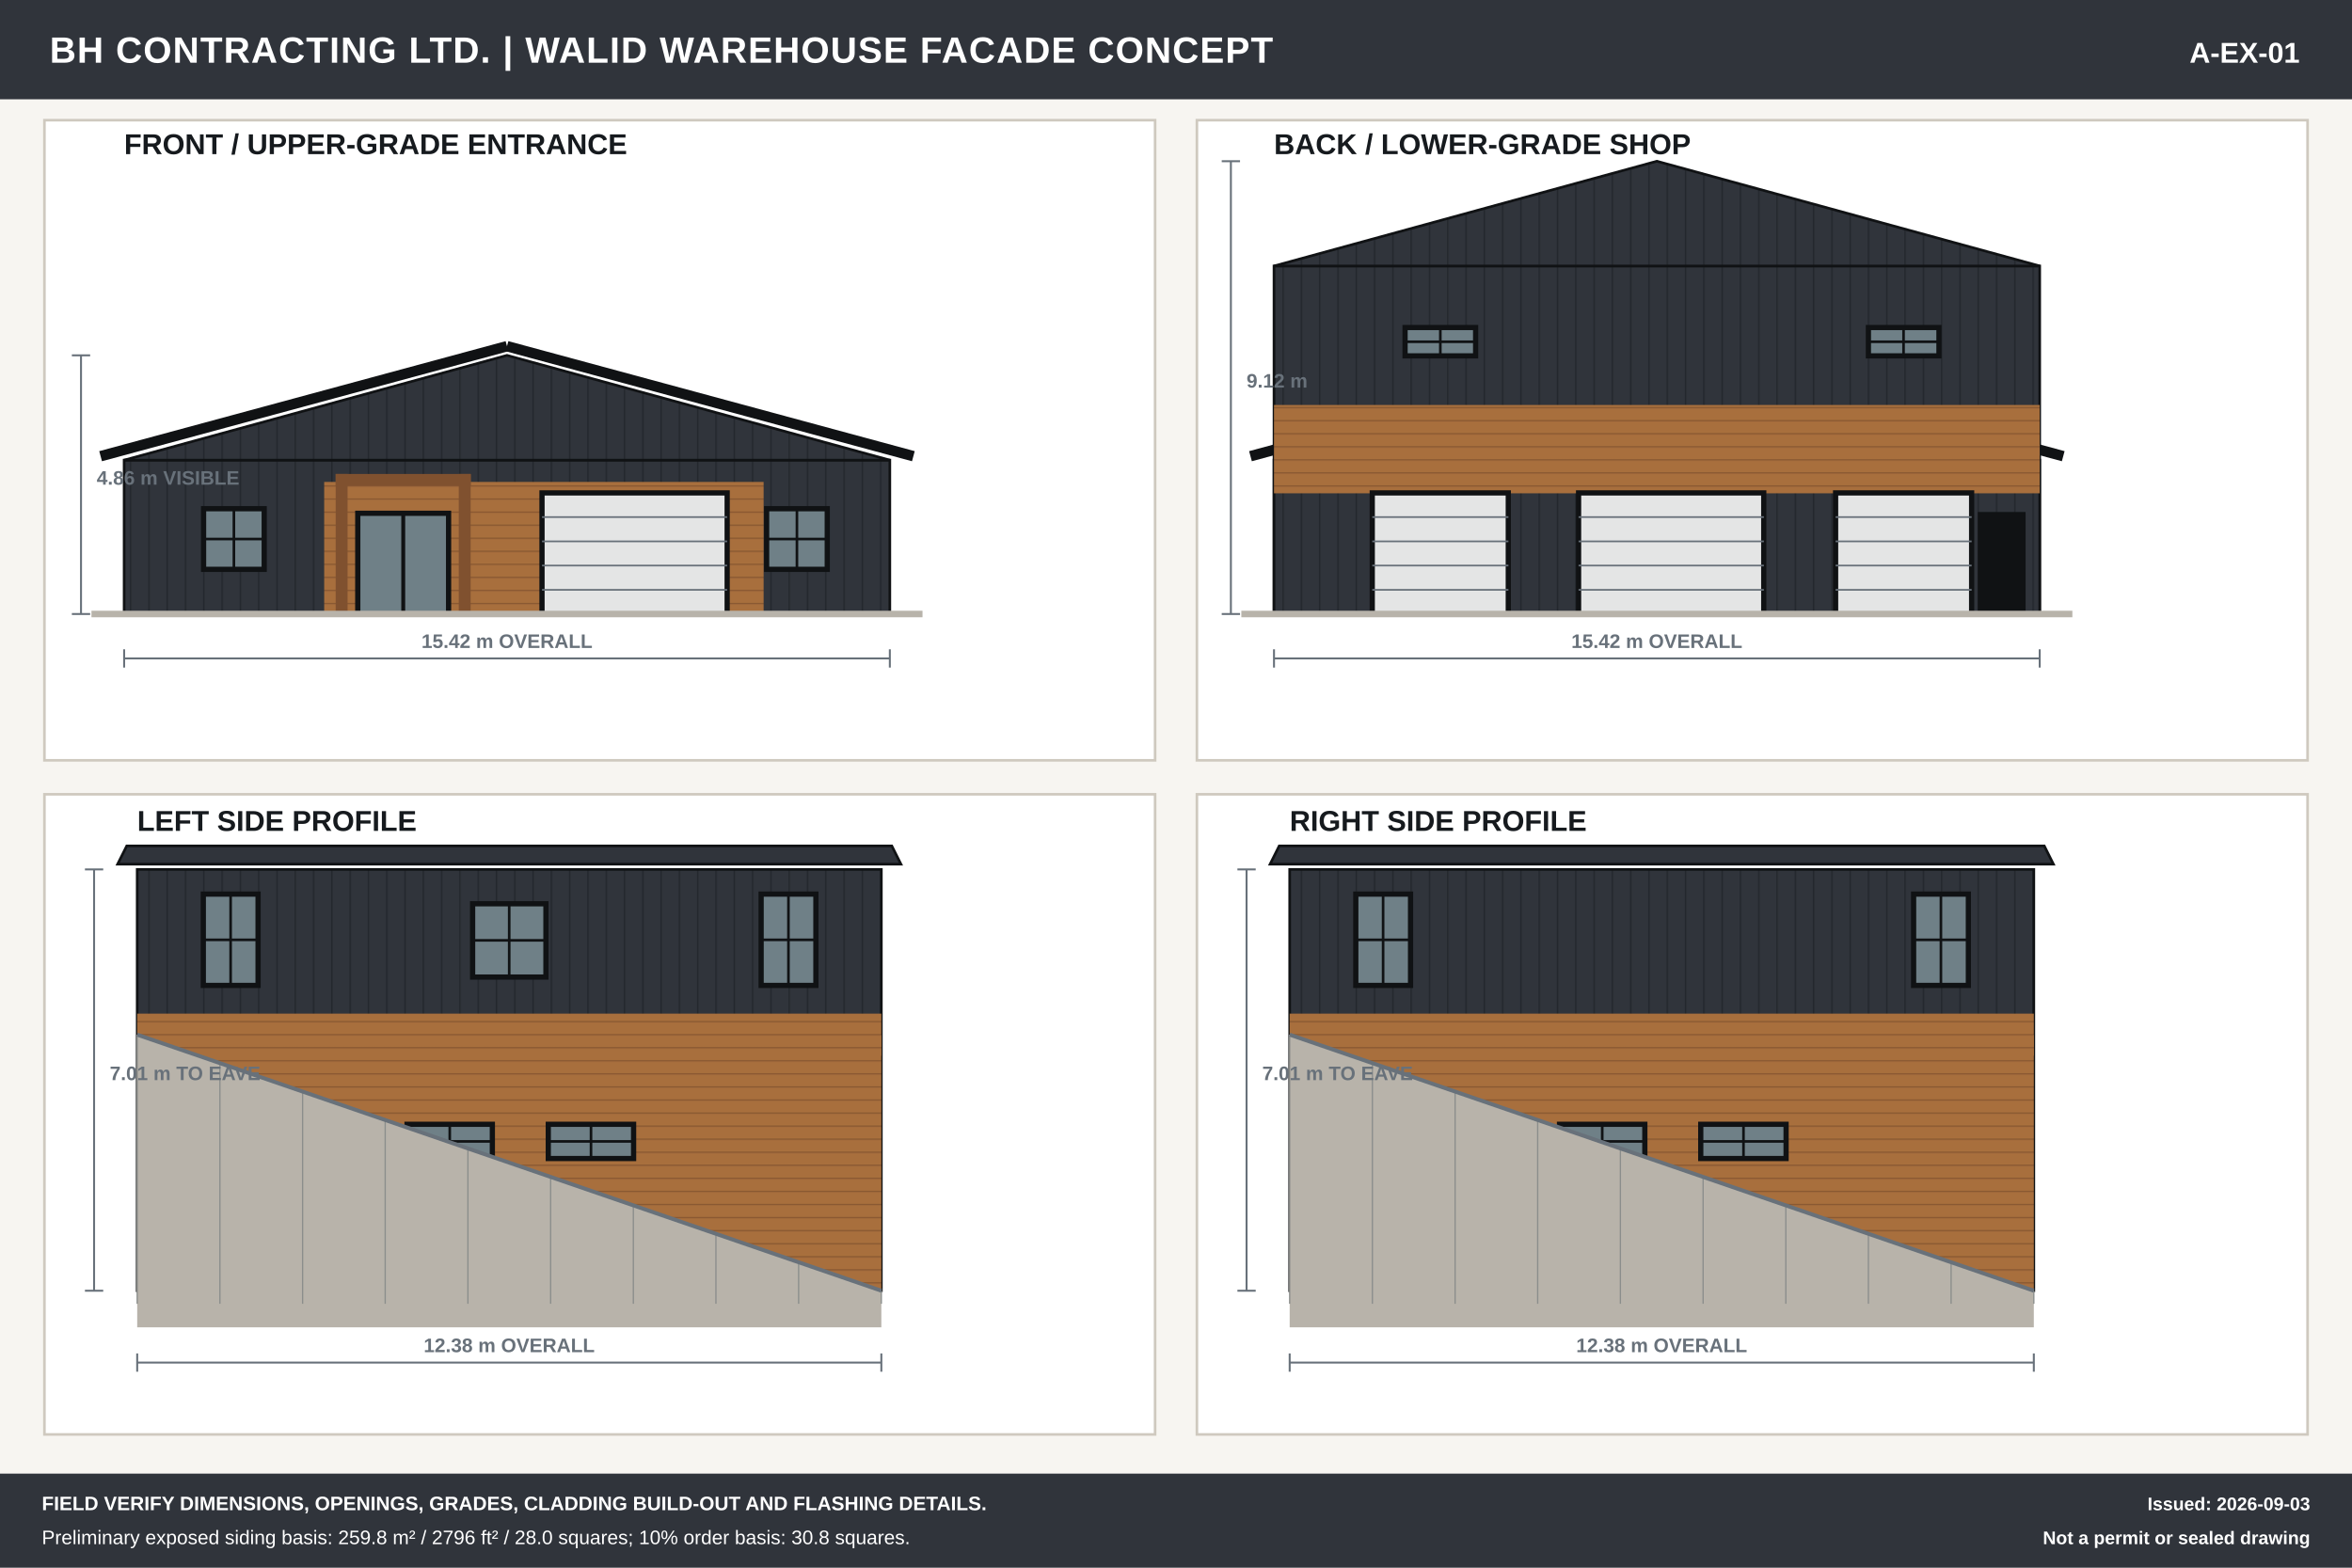
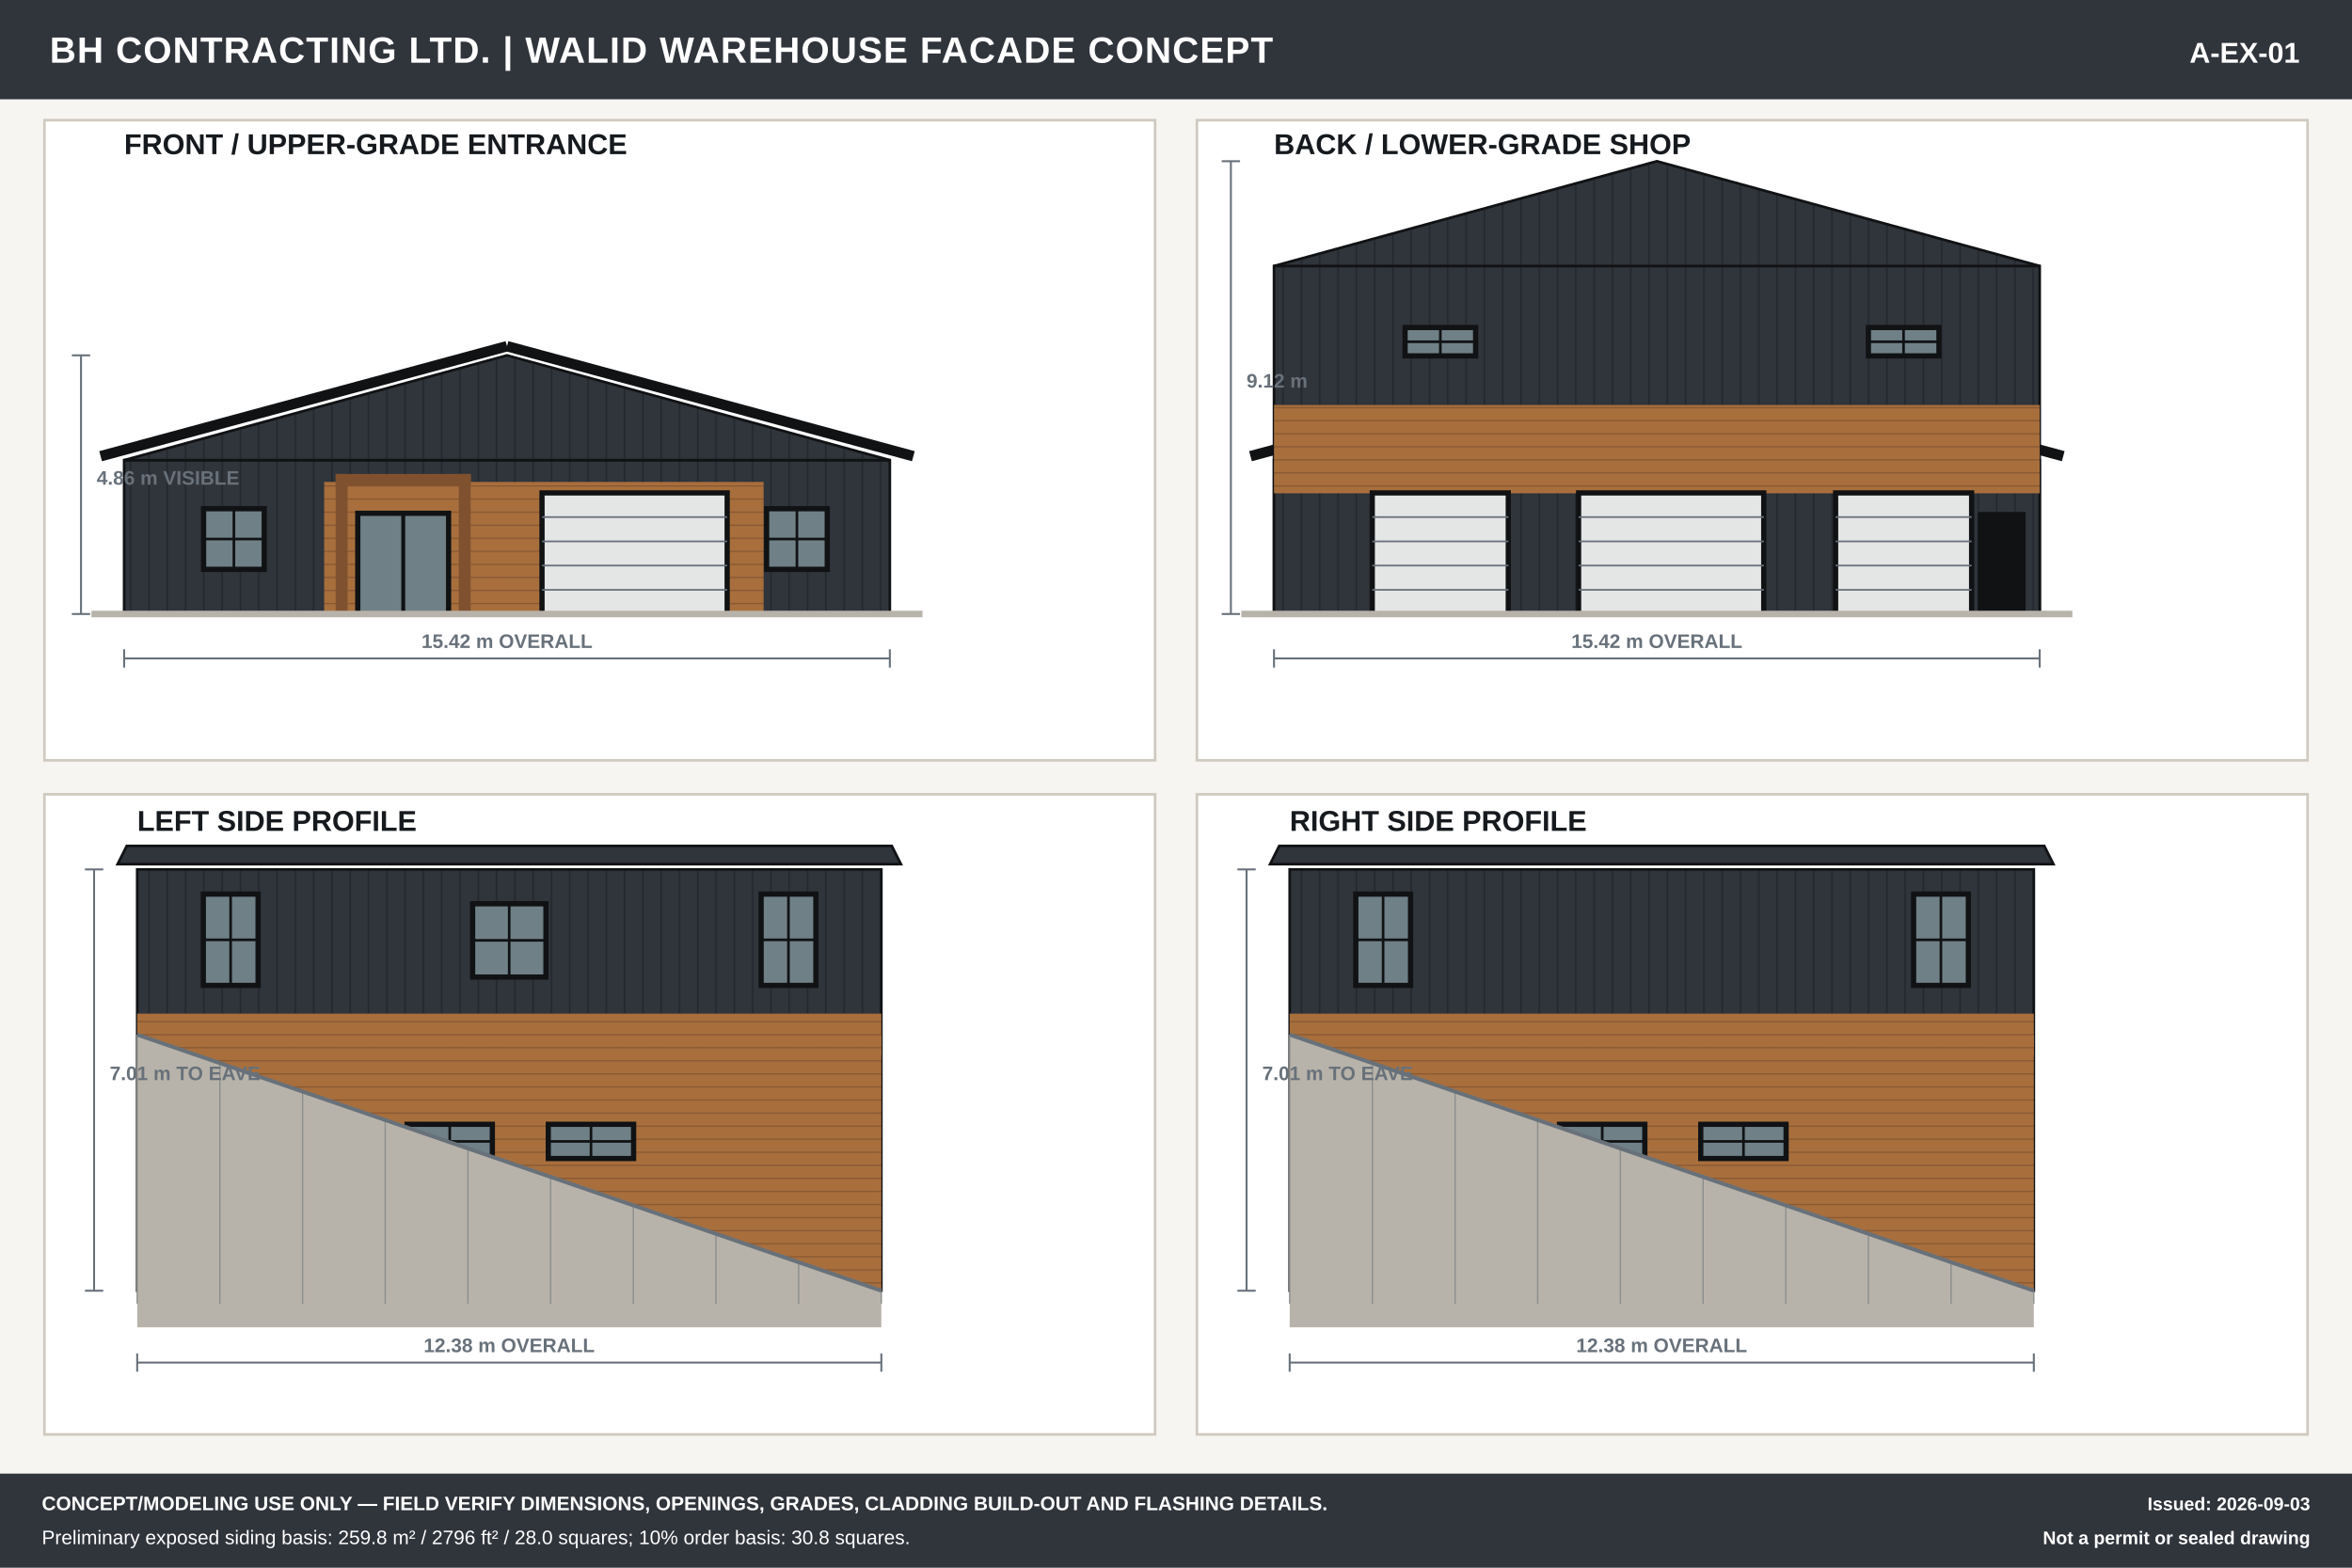
<svg xmlns="http://www.w3.org/2000/svg" width="1800" height="1200" viewBox="0 0 1800 1200">
  <defs>
    <pattern id="verticalRib" width="14" height="14" patternUnits="userSpaceOnUse">
      <rect width="14" height="14" fill="#30343B" />
      <line x1="2" y1="0" x2="2" y2="14" stroke="#24282E" stroke-width="1.1" />
    </pattern>
    <pattern id="horizontalCedar" width="14" height="10" patternUnits="userSpaceOnUse">
      <rect width="14" height="10" fill="#A86F3D" />
      <line x1="0" y1="2" x2="14" y2="2" stroke="#80512F" stroke-width="1" opacity=".75" />
    </pattern>
  </defs>
  <rect x="0.0" y="0.0" width="1800.0" height="1200.0" fill="#F7F5F1" stroke="none" stroke-width="0" rx="0" />
  <rect x="0.0" y="0.0" width="1800.0" height="76.0" fill="#30343B" stroke="none" stroke-width="0" rx="0" />
  <text x="38.0" y="48.0" font-family="Arial,Helvetica,sans-serif" font-size="28" font-weight="800" fill="#FFFFFF" text-anchor="start" letter-spacing="0.8">BH CONTRACTING LTD. | WALID WAREHOUSE FACADE CONCEPT</text>
  <text x="1760.0" y="48.0" font-family="Arial,Helvetica,sans-serif" font-size="22" font-weight="700" fill="#FFFFFF" text-anchor="end" letter-spacing="0">A-EX-01</text>
  <rect x="34.0" y="92.0" width="850.0" height="490.0" fill="#FFFFFF" stroke="#CFC9BF" stroke-width="2" rx="0" />
  <rect x="916.0" y="92.0" width="850.0" height="490.0" fill="#FFFFFF" stroke="#CFC9BF" stroke-width="2" rx="0" />
  <rect x="34.0" y="608.0" width="850.0" height="490.0" fill="#FFFFFF" stroke="#CFC9BF" stroke-width="2" rx="0" />
  <rect x="916.0" y="608.0" width="850.0" height="490.0" fill="#FFFFFF" stroke="#CFC9BF" stroke-width="2" rx="0" />
  <text x="95.0" y="118.0" font-family="Arial,Helvetica,sans-serif" font-size="22" font-weight="800" fill="#161A1E" text-anchor="start" letter-spacing="0">FRONT / UPPER-GRADE ENTRANCE</text>
  <rect x="95.0" y="352.2" width="586.0" height="117.8" fill="url(#verticalRib)" stroke="#101214" stroke-width="2" rx="0" />
  <polygon points="95.0,352.2 388.0,272.0 681.0,352.2" fill="url(#verticalRib)" stroke="#101214" stroke-width="2" />
  <line x1="77.0" y1="349.2" x2="388.0" y2="265.0" stroke="#101214" stroke-width="8" />
  <line x1="388.0" y1="265.0" x2="699.0" y2="349.2" stroke="#101214" stroke-width="8" />
  <rect x="248.1" y="368.9" width="336.3" height="101.1" fill="url(#horizontalCedar)" stroke="none" stroke-width="0" rx="0" />
  <rect x="155.8" y="389.4" width="46.4" height="46.4" fill="#6F8087" stroke="#101214" stroke-width="4" rx="0" />
  <line x1="179.0" y1="389.4" x2="179.0" y2="435.8" stroke="#101214" stroke-width="2" />
  <line x1="155.8" y1="412.6" x2="202.2" y2="412.6" stroke="#101214" stroke-width="2" />
  <rect x="273.8" y="392.9" width="69.5" height="77.1" fill="#6F8087" stroke="#101214" stroke-width="4" rx="0" />
  <line x1="308.6" y1="392.9" x2="308.6" y2="470.0" stroke="#101214" stroke-width="3" />
  <rect x="414.8" y="377.3" width="141.7" height="92.7" fill="#E4E5E5" stroke="#101214" stroke-width="4" rx="0" />
  <line x1="414.8" y1="395.8" x2="556.5" y2="395.8" stroke="#68717A" stroke-width="1.3" />
  <line x1="414.8" y1="414.4" x2="556.5" y2="414.4" stroke="#68717A" stroke-width="1.3" />
  <line x1="414.8" y1="432.9" x2="556.5" y2="432.9" stroke="#68717A" stroke-width="1.3" />
  <line x1="414.8" y1="451.5" x2="556.5" y2="451.5" stroke="#68717A" stroke-width="1.3" />
  <rect x="586.7" y="389.4" width="46.4" height="46.4" fill="#6F8087" stroke="#101214" stroke-width="4" rx="0" />
  <line x1="609.9" y1="389.4" x2="609.9" y2="435.8" stroke="#101214" stroke-width="2" />
  <line x1="586.7" y1="412.6" x2="633.1" y2="412.6" stroke="#101214" stroke-width="2" />
  <rect x="256.9" y="362.8" width="9.1" height="107.2" fill="#80512F" stroke="none" stroke-width="0" rx="0" />
  <rect x="351.1" y="362.8" width="9.1" height="107.2" fill="#80512F" stroke="none" stroke-width="0" rx="0" />
  <rect x="256.9" y="362.8" width="103.4" height="9.1" fill="#80512F" stroke="none" stroke-width="0" rx="0" />
  <line x1="70.0" y1="470.0" x2="706.0" y2="470.0" stroke="#B8B3AA" stroke-width="5" />
  <line x1="95.0" y1="504.0" x2="681.0" y2="504.0" stroke="#68717A" stroke-width="1.5" />
  <line x1="95.0" y1="497.0" x2="95.0" y2="511.0" stroke="#68717A" stroke-width="1.5" />
  <line x1="681.0" y1="497.0" x2="681.0" y2="511.0" stroke="#68717A" stroke-width="1.5" />
  <text x="388.0" y="496.0" font-family="Arial,Helvetica,sans-serif" font-size="15" font-weight="700" fill="#68717A" text-anchor="middle" letter-spacing="0">15.42 m OVERALL</text>
  <line x1="62.0" y1="470.0" x2="62.0" y2="272.0" stroke="#68717A" stroke-width="1.5" />
  <line x1="55.0" y1="470.0" x2="69.0" y2="470.0" stroke="#68717A" stroke-width="1.5" />
  <line x1="55.0" y1="272.0" x2="69.0" y2="272.0" stroke="#68717A" stroke-width="1.5" />
  <text x="74.0" y="371.0" font-family="Arial,Helvetica,sans-serif" font-size="15" font-weight="700" fill="#68717A" text-anchor="start" letter-spacing="0">4.86 m VISIBLE</text>
  <text x="975.0" y="118.0" font-family="Arial,Helvetica,sans-serif" font-size="22" font-weight="800" fill="#161A1E" text-anchor="start" letter-spacing="0">BACK / LOWER-GRADE SHOP</text>
  <rect x="975.0" y="352.2" width="586.0" height="117.8" fill="url(#verticalRib)" stroke="#101214" stroke-width="2" rx="0" />
  <polygon points="975.0,352.2 1268.0,272.0 1561.0,352.2" fill="url(#verticalRib)" stroke="#101214" stroke-width="2" />
  <line x1="957.0" y1="349.2" x2="1268.0" y2="265.0" stroke="#101214" stroke-width="8" />
  <line x1="1268.0" y1="265.0" x2="1579.0" y2="349.2" stroke="#101214" stroke-width="8" />
  <rect x="975.0" y="203.6" width="586.0" height="266.4" fill="url(#verticalRib)" stroke="#101214" stroke-width="2" rx="0" />
  <polygon points="975.0,203.6 1268.0,123.4 1561.0,203.6" fill="url(#verticalRib)" stroke="#101214" stroke-width="2" />
  <rect x="975.0" y="310.0" width="586.0" height="67.6" fill="url(#horizontalCedar)" stroke="none" stroke-width="0" rx="0" />
  <rect x="1050.2" y="377.3" width="104.1" height="92.7" fill="#E4E5E5" stroke="#101214" stroke-width="4" rx="0" />
  <line x1="1050.2" y1="395.8" x2="1154.4" y2="395.8" stroke="#68717A" stroke-width="1.3" />
  <line x1="1050.2" y1="414.4" x2="1154.4" y2="414.4" stroke="#68717A" stroke-width="1.3" />
  <line x1="1050.2" y1="432.9" x2="1154.4" y2="432.9" stroke="#68717A" stroke-width="1.3" />
  <line x1="1050.2" y1="451.5" x2="1154.4" y2="451.5" stroke="#68717A" stroke-width="1.3" />
  <rect x="1208.1" y="377.3" width="141.7" height="92.7" fill="#E4E5E5" stroke="#101214" stroke-width="4" rx="0" />
  <line x1="1208.1" y1="395.8" x2="1349.9" y2="395.8" stroke="#68717A" stroke-width="1.3" />
  <line x1="1208.1" y1="414.4" x2="1349.9" y2="414.4" stroke="#68717A" stroke-width="1.3" />
  <line x1="1208.1" y1="432.9" x2="1349.9" y2="432.9" stroke="#68717A" stroke-width="1.3" />
  <line x1="1208.1" y1="451.5" x2="1349.9" y2="451.5" stroke="#68717A" stroke-width="1.3" />
  <rect x="1404.8" y="377.3" width="104.1" height="92.7" fill="#E4E5E5" stroke="#101214" stroke-width="4" rx="0" />
  <line x1="1404.8" y1="395.8" x2="1508.9" y2="395.8" stroke="#68717A" stroke-width="1.3" />
  <line x1="1404.8" y1="414.4" x2="1508.9" y2="414.4" stroke="#68717A" stroke-width="1.3" />
  <line x1="1404.8" y1="432.9" x2="1508.9" y2="432.9" stroke="#68717A" stroke-width="1.3" />
  <line x1="1404.8" y1="451.5" x2="1508.9" y2="451.5" stroke="#68717A" stroke-width="1.3" />
  <rect x="1514.6" y="392.9" width="34.6" height="77.1" fill="#101214" stroke="#101214" stroke-width="2" rx="0" />
  <rect x="1075.3" y="250.7" width="54.0" height="21.7" fill="#6F8087" stroke="#101214" stroke-width="4" rx="0" />
  <line x1="1102.3" y1="250.7" x2="1102.3" y2="272.4" stroke="#101214" stroke-width="2" />
  <line x1="1075.3" y1="261.6" x2="1129.3" y2="261.6" stroke="#101214" stroke-width="2" />
  <rect x="1429.9" y="250.7" width="54.0" height="21.7" fill="#6F8087" stroke="#101214" stroke-width="4" rx="0" />
  <line x1="1456.8" y1="250.7" x2="1456.8" y2="272.4" stroke="#101214" stroke-width="2" />
  <line x1="1429.9" y1="261.6" x2="1483.8" y2="261.6" stroke="#101214" stroke-width="2" />
  <line x1="950.0" y1="470.0" x2="1586.0" y2="470.0" stroke="#B8B3AA" stroke-width="5" />
  <line x1="975.0" y1="504.0" x2="1561.0" y2="504.0" stroke="#68717A" stroke-width="1.5" />
  <line x1="975.0" y1="497.0" x2="975.0" y2="511.0" stroke="#68717A" stroke-width="1.5" />
  <line x1="1561.0" y1="497.0" x2="1561.0" y2="511.0" stroke="#68717A" stroke-width="1.5" />
  <text x="1268.0" y="496.0" font-family="Arial,Helvetica,sans-serif" font-size="15" font-weight="700" fill="#68717A" text-anchor="middle" letter-spacing="0">15.42 m OVERALL</text>
  <line x1="942.0" y1="470.0" x2="942.0" y2="123.4" stroke="#68717A" stroke-width="1.5" />
  <line x1="935.0" y1="470.0" x2="949.0" y2="470.0" stroke="#68717A" stroke-width="1.5" />
  <line x1="935.0" y1="123.4" x2="949.0" y2="123.4" stroke="#68717A" stroke-width="1.5" />
  <text x="954.0" y="296.7" font-family="Arial,Helvetica,sans-serif" font-size="15" font-weight="700" fill="#68717A" text-anchor="start" letter-spacing="0">9.12 m</text>
  <text x="105.0" y="636.0" font-family="Arial,Helvetica,sans-serif" font-size="22" font-weight="800" fill="#161A1E" text-anchor="start" letter-spacing="0">LEFT SIDE PROFILE</text>
  <rect x="105.0" y="665.5" width="569.5" height="322.5" fill="url(#verticalRib)" stroke="#101214" stroke-width="2" rx="0" />
  <rect x="105.0" y="792.0" width="569.5" height="196.0" fill="url(#horizontalCedar)" stroke="none" stroke-width="0" rx="0" />
  <rect x="105.0" y="775.9" width="569.5" height="32.2" fill="url(#horizontalCedar)" stroke="none" stroke-width="0" rx="0" />
  <polygon points="90.0,661.5 689.5,661.5 682.5,647.5 97.0,647.5" fill="#30343B" stroke="#101214" stroke-width="2" />
  <rect x="155.6" y="684.4" width="41.9" height="69.9" fill="#6F8087" stroke="#101214" stroke-width="4" rx="0" />
  <line x1="176.5" y1="684.4" x2="176.5" y2="754.3" stroke="#101214" stroke-width="2" />
  <line x1="155.6" y1="719.4" x2="197.5" y2="719.4" stroke="#101214" stroke-width="2" />
  <rect x="361.7" y="691.8" width="56.1" height="56.1" fill="#6F8087" stroke="#101214" stroke-width="4" rx="0" />
  <line x1="389.7" y1="691.8" x2="389.7" y2="747.9" stroke="#101214" stroke-width="2" />
  <line x1="361.7" y1="719.8" x2="417.8" y2="719.8" stroke="#101214" stroke-width="2" />
  <rect x="582.5" y="684.4" width="41.9" height="69.9" fill="#6F8087" stroke="#101214" stroke-width="4" rx="0" />
  <line x1="603.4" y1="684.4" x2="603.4" y2="754.3" stroke="#101214" stroke-width="2" />
  <line x1="582.5" y1="719.4" x2="624.3" y2="719.4" stroke="#101214" stroke-width="2" />
  <rect x="132.6" y="894.6" width="41.9" height="93.4" fill="#101214" stroke="#101214" stroke-width="2" rx="0" />
  <rect x="311.5" y="860.6" width="65.3" height="26.2" fill="#6F8087" stroke="#101214" stroke-width="4" rx="0" />
  <line x1="344.2" y1="860.6" x2="344.2" y2="886.8" stroke="#101214" stroke-width="2" />
  <line x1="311.5" y1="873.7" x2="376.9" y2="873.7" stroke="#101214" stroke-width="2" />
  <rect x="419.6" y="860.6" width="65.3" height="26.2" fill="#6F8087" stroke="#101214" stroke-width="4" rx="0" />
  <line x1="452.3" y1="860.6" x2="452.3" y2="886.8" stroke="#101214" stroke-width="2" />
  <line x1="419.6" y1="873.7" x2="485.0" y2="873.7" stroke="#101214" stroke-width="2" />
  <polygon points="105.0,792.0 674.5,988.0 674.5,1016.0 105.0,1016.0" fill="#B8B3AA" stroke="none" stroke-width="0" />
  <line x1="105.0" y1="792.0" x2="105.0" y2="998.0" stroke="#8B8E8C" stroke-width="1" />
  <line x1="168.3" y1="813.8" x2="168.3" y2="998.0" stroke="#8B8E8C" stroke-width="1" />
  <line x1="231.6" y1="835.6" x2="231.6" y2="998.0" stroke="#8B8E8C" stroke-width="1" />
  <line x1="294.8" y1="857.4" x2="294.8" y2="998.0" stroke="#8B8E8C" stroke-width="1" />
  <line x1="358.1" y1="879.1" x2="358.1" y2="998.0" stroke="#8B8E8C" stroke-width="1" />
  <line x1="421.4" y1="900.9" x2="421.4" y2="998.0" stroke="#8B8E8C" stroke-width="1" />
  <line x1="484.7" y1="922.7" x2="484.7" y2="998.0" stroke="#8B8E8C" stroke-width="1" />
  <line x1="547.9" y1="944.5" x2="547.9" y2="998.0" stroke="#8B8E8C" stroke-width="1" />
  <line x1="611.2" y1="966.2" x2="611.2" y2="998.0" stroke="#8B8E8C" stroke-width="1" />
  <line x1="674.5" y1="988.0" x2="674.5" y2="998.0" stroke="#8B8E8C" stroke-width="1" />
  <line x1="105.0" y1="792.0" x2="674.5" y2="988.0" stroke="#68717A" stroke-width="3" />
  <line x1="105.0" y1="1043.0" x2="674.5" y2="1043.0" stroke="#68717A" stroke-width="1.5" />
  <line x1="105.0" y1="1036.0" x2="105.0" y2="1050.0" stroke="#68717A" stroke-width="1.5" />
  <line x1="674.5" y1="1036.0" x2="674.5" y2="1050.0" stroke="#68717A" stroke-width="1.5" />
  <text x="389.7" y="1035.0" font-family="Arial,Helvetica,sans-serif" font-size="15" font-weight="700" fill="#68717A" text-anchor="middle" letter-spacing="0">12.38 m OVERALL</text>
  <line x1="72.0" y1="988.0" x2="72.0" y2="665.5" stroke="#68717A" stroke-width="1.5" />
  <line x1="65.0" y1="988.0" x2="79.0" y2="988.0" stroke="#68717A" stroke-width="1.5" />
  <line x1="65.0" y1="665.5" x2="79.0" y2="665.5" stroke="#68717A" stroke-width="1.5" />
  <text x="84.0" y="826.8" font-family="Arial,Helvetica,sans-serif" font-size="15" font-weight="700" fill="#68717A" text-anchor="start" letter-spacing="0">7.01 m TO EAVE</text>
  <text x="987.0" y="636.0" font-family="Arial,Helvetica,sans-serif" font-size="22" font-weight="800" fill="#161A1E" text-anchor="start" letter-spacing="0">RIGHT SIDE PROFILE</text>
  <rect x="987.0" y="665.5" width="569.5" height="322.5" fill="url(#verticalRib)" stroke="#101214" stroke-width="2" rx="0" />
  <rect x="987.0" y="792.0" width="569.5" height="196.0" fill="url(#horizontalCedar)" stroke="none" stroke-width="0" rx="0" />
  <rect x="987.0" y="775.9" width="569.5" height="32.2" fill="url(#horizontalCedar)" stroke="none" stroke-width="0" rx="0" />
  <polygon points="972.0,661.5 1571.5,661.5 1564.5,647.5 979.0,647.5" fill="#30343B" stroke="#101214" stroke-width="2" />
  <rect x="1037.6" y="684.4" width="41.9" height="69.9" fill="#6F8087" stroke="#101214" stroke-width="4" rx="0" />
  <line x1="1058.5" y1="684.4" x2="1058.5" y2="754.3" stroke="#101214" stroke-width="2" />
  <line x1="1037.6" y1="719.4" x2="1079.5" y2="719.4" stroke="#101214" stroke-width="2" />
  <rect x="1464.5" y="684.4" width="41.9" height="69.9" fill="#6F8087" stroke="#101214" stroke-width="4" rx="0" />
  <line x1="1485.4" y1="684.4" x2="1485.4" y2="754.3" stroke="#101214" stroke-width="2" />
  <line x1="1464.5" y1="719.4" x2="1506.3" y2="719.4" stroke="#101214" stroke-width="2" />
  <rect x="1193.5" y="860.6" width="65.3" height="26.2" fill="#6F8087" stroke="#101214" stroke-width="4" rx="0" />
  <line x1="1226.2" y1="860.6" x2="1226.2" y2="886.8" stroke="#101214" stroke-width="2" />
  <line x1="1193.5" y1="873.7" x2="1258.9" y2="873.7" stroke="#101214" stroke-width="2" />
  <rect x="1301.6" y="860.6" width="65.3" height="26.2" fill="#6F8087" stroke="#101214" stroke-width="4" rx="0" />
  <line x1="1334.3" y1="860.6" x2="1334.3" y2="886.8" stroke="#101214" stroke-width="2" />
  <line x1="1301.6" y1="873.7" x2="1367.0" y2="873.7" stroke="#101214" stroke-width="2" />
  <polygon points="987.0,792.0 1556.5,988.0 1556.5,1016.0 987.0,1016.0" fill="#B8B3AA" stroke="none" stroke-width="0" />
  <line x1="987.0" y1="792.0" x2="987.0" y2="998.0" stroke="#8B8E8C" stroke-width="1" />
  <line x1="1050.3" y1="813.8" x2="1050.3" y2="998.0" stroke="#8B8E8C" stroke-width="1" />
  <line x1="1113.6" y1="835.6" x2="1113.6" y2="998.0" stroke="#8B8E8C" stroke-width="1" />
  <line x1="1176.8" y1="857.4" x2="1176.8" y2="998.0" stroke="#8B8E8C" stroke-width="1" />
  <line x1="1240.1" y1="879.1" x2="1240.1" y2="998.0" stroke="#8B8E8C" stroke-width="1" />
  <line x1="1303.4" y1="900.9" x2="1303.4" y2="998.0" stroke="#8B8E8C" stroke-width="1" />
  <line x1="1366.7" y1="922.7" x2="1366.7" y2="998.0" stroke="#8B8E8C" stroke-width="1" />
  <line x1="1429.9" y1="944.5" x2="1429.9" y2="998.0" stroke="#8B8E8C" stroke-width="1" />
  <line x1="1493.2" y1="966.2" x2="1493.2" y2="998.0" stroke="#8B8E8C" stroke-width="1" />
  <line x1="1556.5" y1="988.0" x2="1556.5" y2="998.0" stroke="#8B8E8C" stroke-width="1" />
  <line x1="987.0" y1="792.0" x2="1556.5" y2="988.0" stroke="#68717A" stroke-width="3" />
  <line x1="987.0" y1="1043.0" x2="1556.5" y2="1043.0" stroke="#68717A" stroke-width="1.5" />
  <line x1="987.0" y1="1036.0" x2="987.0" y2="1050.0" stroke="#68717A" stroke-width="1.5" />
  <line x1="1556.5" y1="1036.0" x2="1556.5" y2="1050.0" stroke="#68717A" stroke-width="1.5" />
  <text x="1271.7" y="1035.0" font-family="Arial,Helvetica,sans-serif" font-size="15" font-weight="700" fill="#68717A" text-anchor="middle" letter-spacing="0">12.38 m OVERALL</text>
  <line x1="954.0" y1="988.0" x2="954.0" y2="665.5" stroke="#68717A" stroke-width="1.5" />
  <line x1="947.0" y1="988.0" x2="961.0" y2="988.0" stroke="#68717A" stroke-width="1.5" />
  <line x1="947.0" y1="665.5" x2="961.0" y2="665.5" stroke="#68717A" stroke-width="1.5" />
  <text x="966.0" y="826.8" font-family="Arial,Helvetica,sans-serif" font-size="15" font-weight="700" fill="#68717A" text-anchor="start" letter-spacing="0">7.01 m TO EAVE</text>
  <rect x="0.0" y="1128.0" width="1800.0" height="72.0" fill="#30343B" stroke="none" stroke-width="0" rx="0" />
-   <text x="32.0" y="1156.0" font-family="Arial,Helvetica,sans-serif" font-size="15" font-weight="700" fill="#FFFFFF" text-anchor="start" letter-spacing="0">FIELD VERIFY DIMENSIONS, OPENINGS, GRADES, CLADDING BUILD-OUT AND FLASHING DETAILS.</text>
+   <text x="32.0" y="1156.0" font-family="Arial,Helvetica,sans-serif" font-size="15" font-weight="700" fill="#FFFFFF" text-anchor="start" letter-spacing="0">CONCEPT/MODELING USE ONLY — FIELD VERIFY DIMENSIONS, OPENINGS, GRADES, CLADDING BUILD-OUT AND FLASHING DETAILS.</text>
  <text x="32.0" y="1182.0" font-family="Arial,Helvetica,sans-serif" font-size="15" font-weight="400" fill="#FFFFFF" text-anchor="start" letter-spacing="0">Preliminary exposed siding basis: 259.8 m² / 2796 ft² / 28.0 squares; 10% order basis: 30.8 squares.</text>
  <text x="1768.0" y="1156.0" font-family="Arial,Helvetica,sans-serif" font-size="14" font-weight="600" fill="#FFFFFF" text-anchor="end" letter-spacing="0">Issued: 2026-09-03</text>
  <text x="1768.0" y="1182.0" font-family="Arial,Helvetica,sans-serif" font-size="14" font-weight="600" fill="#FFFFFF" text-anchor="end" letter-spacing="0">Not a permit or sealed drawing</text>
</svg>
